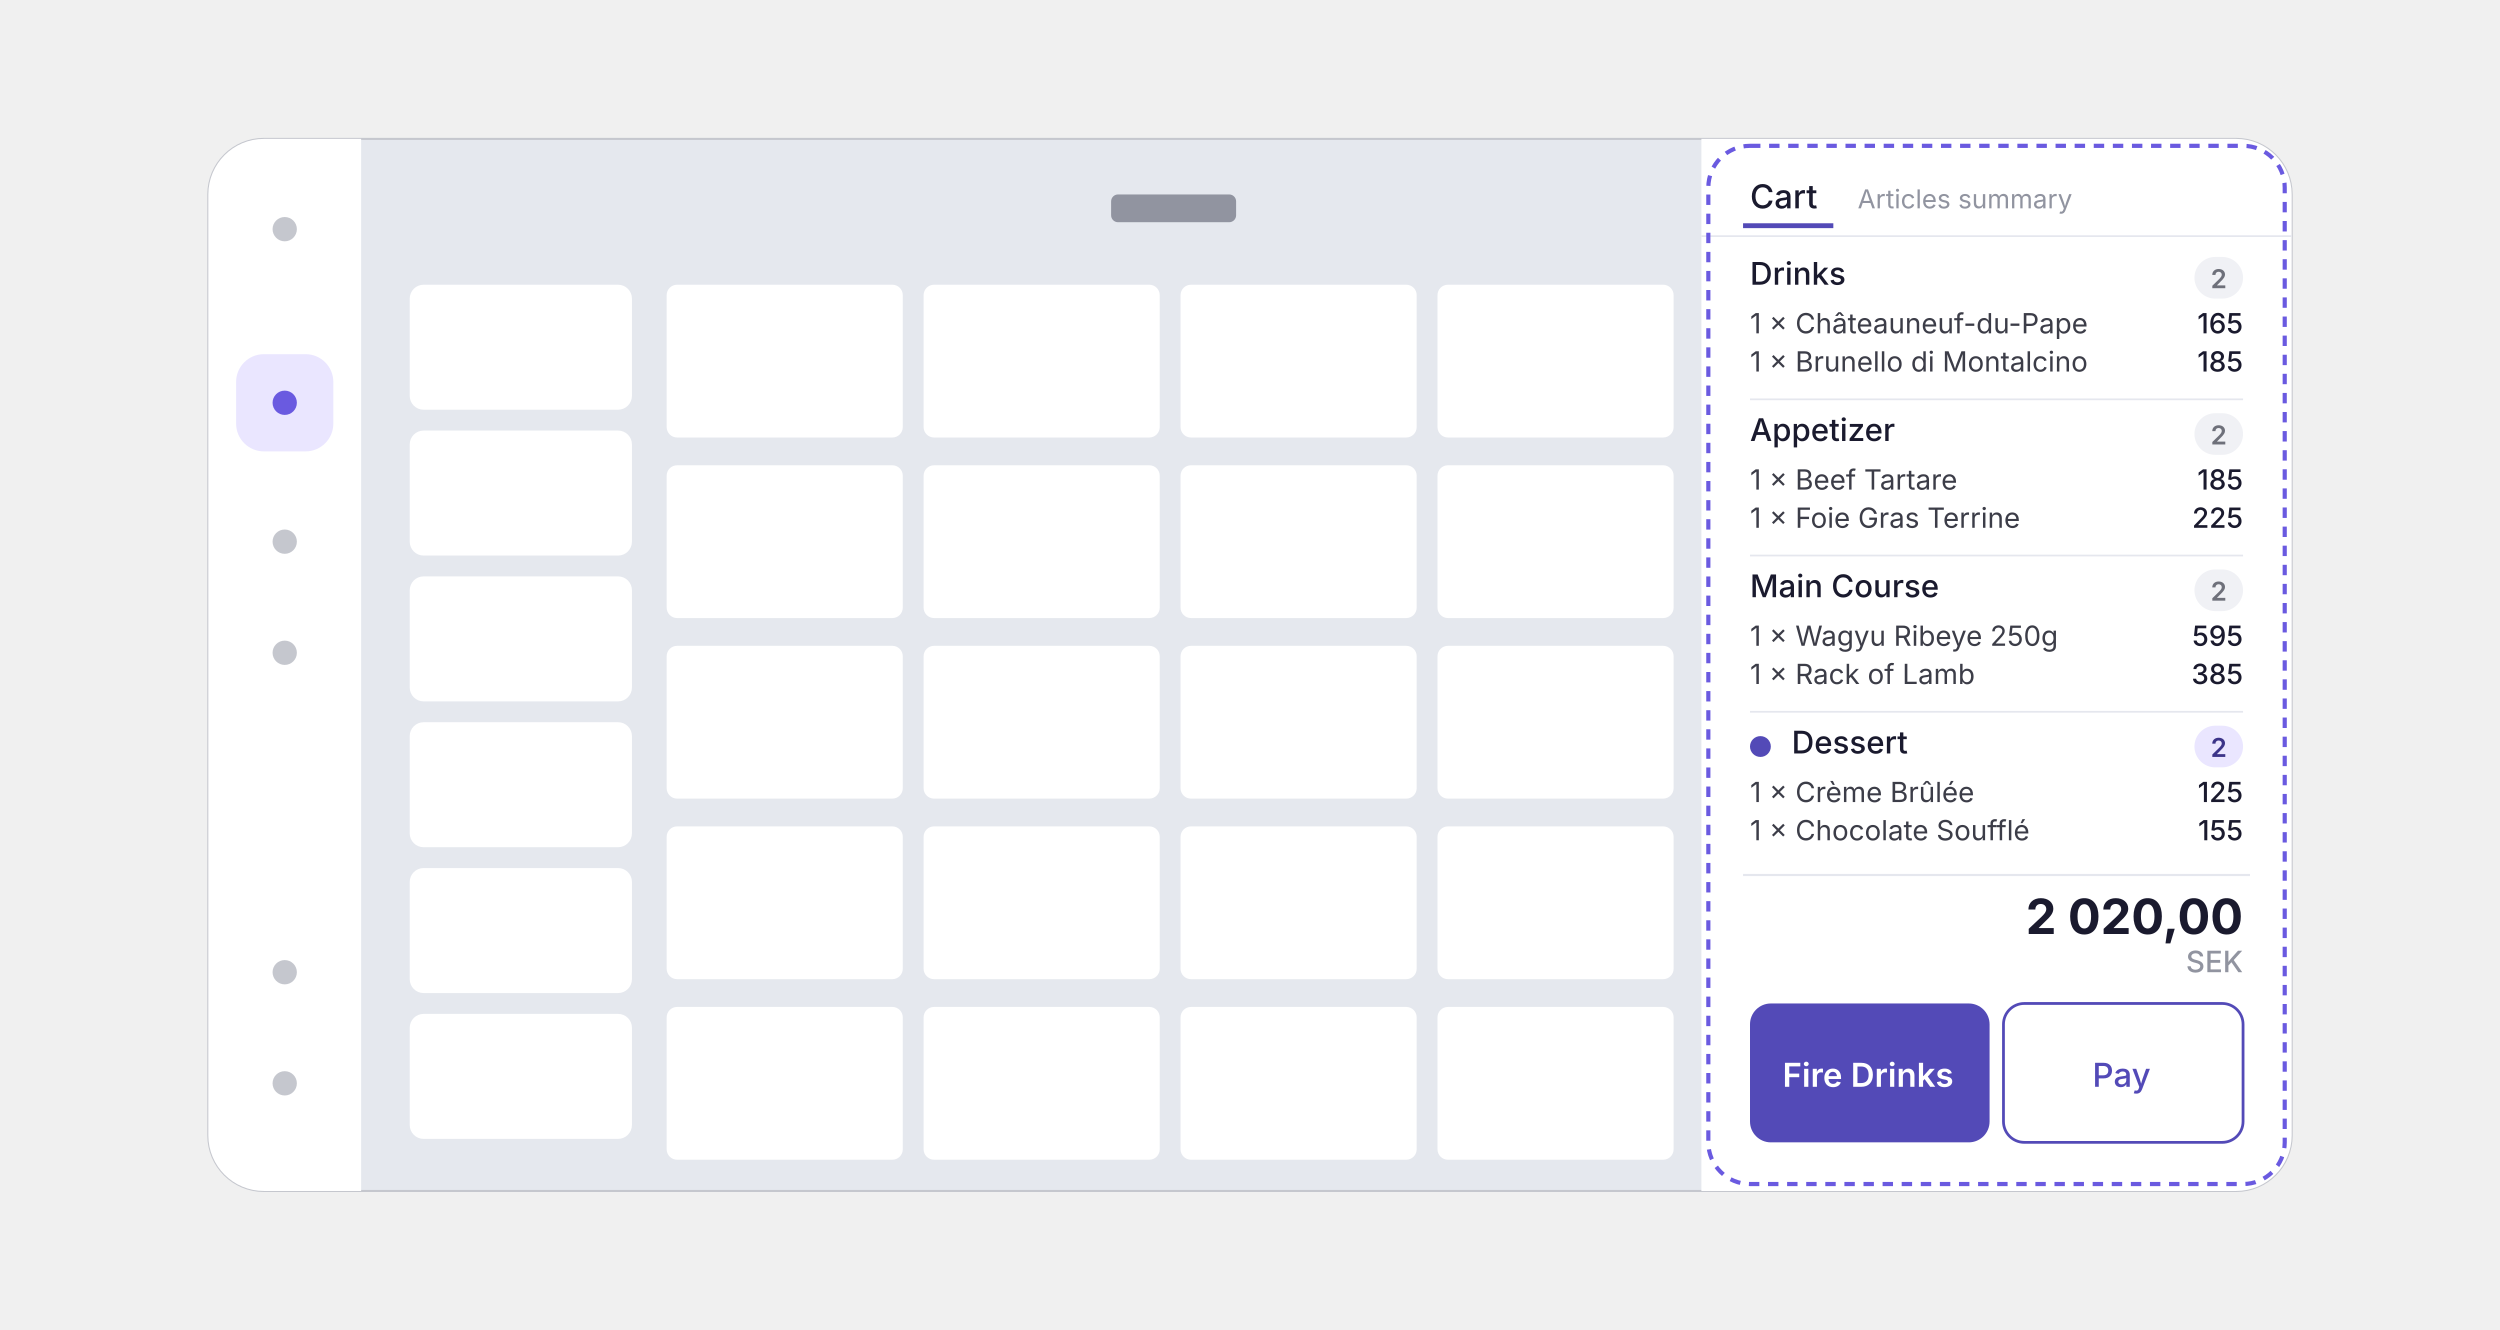
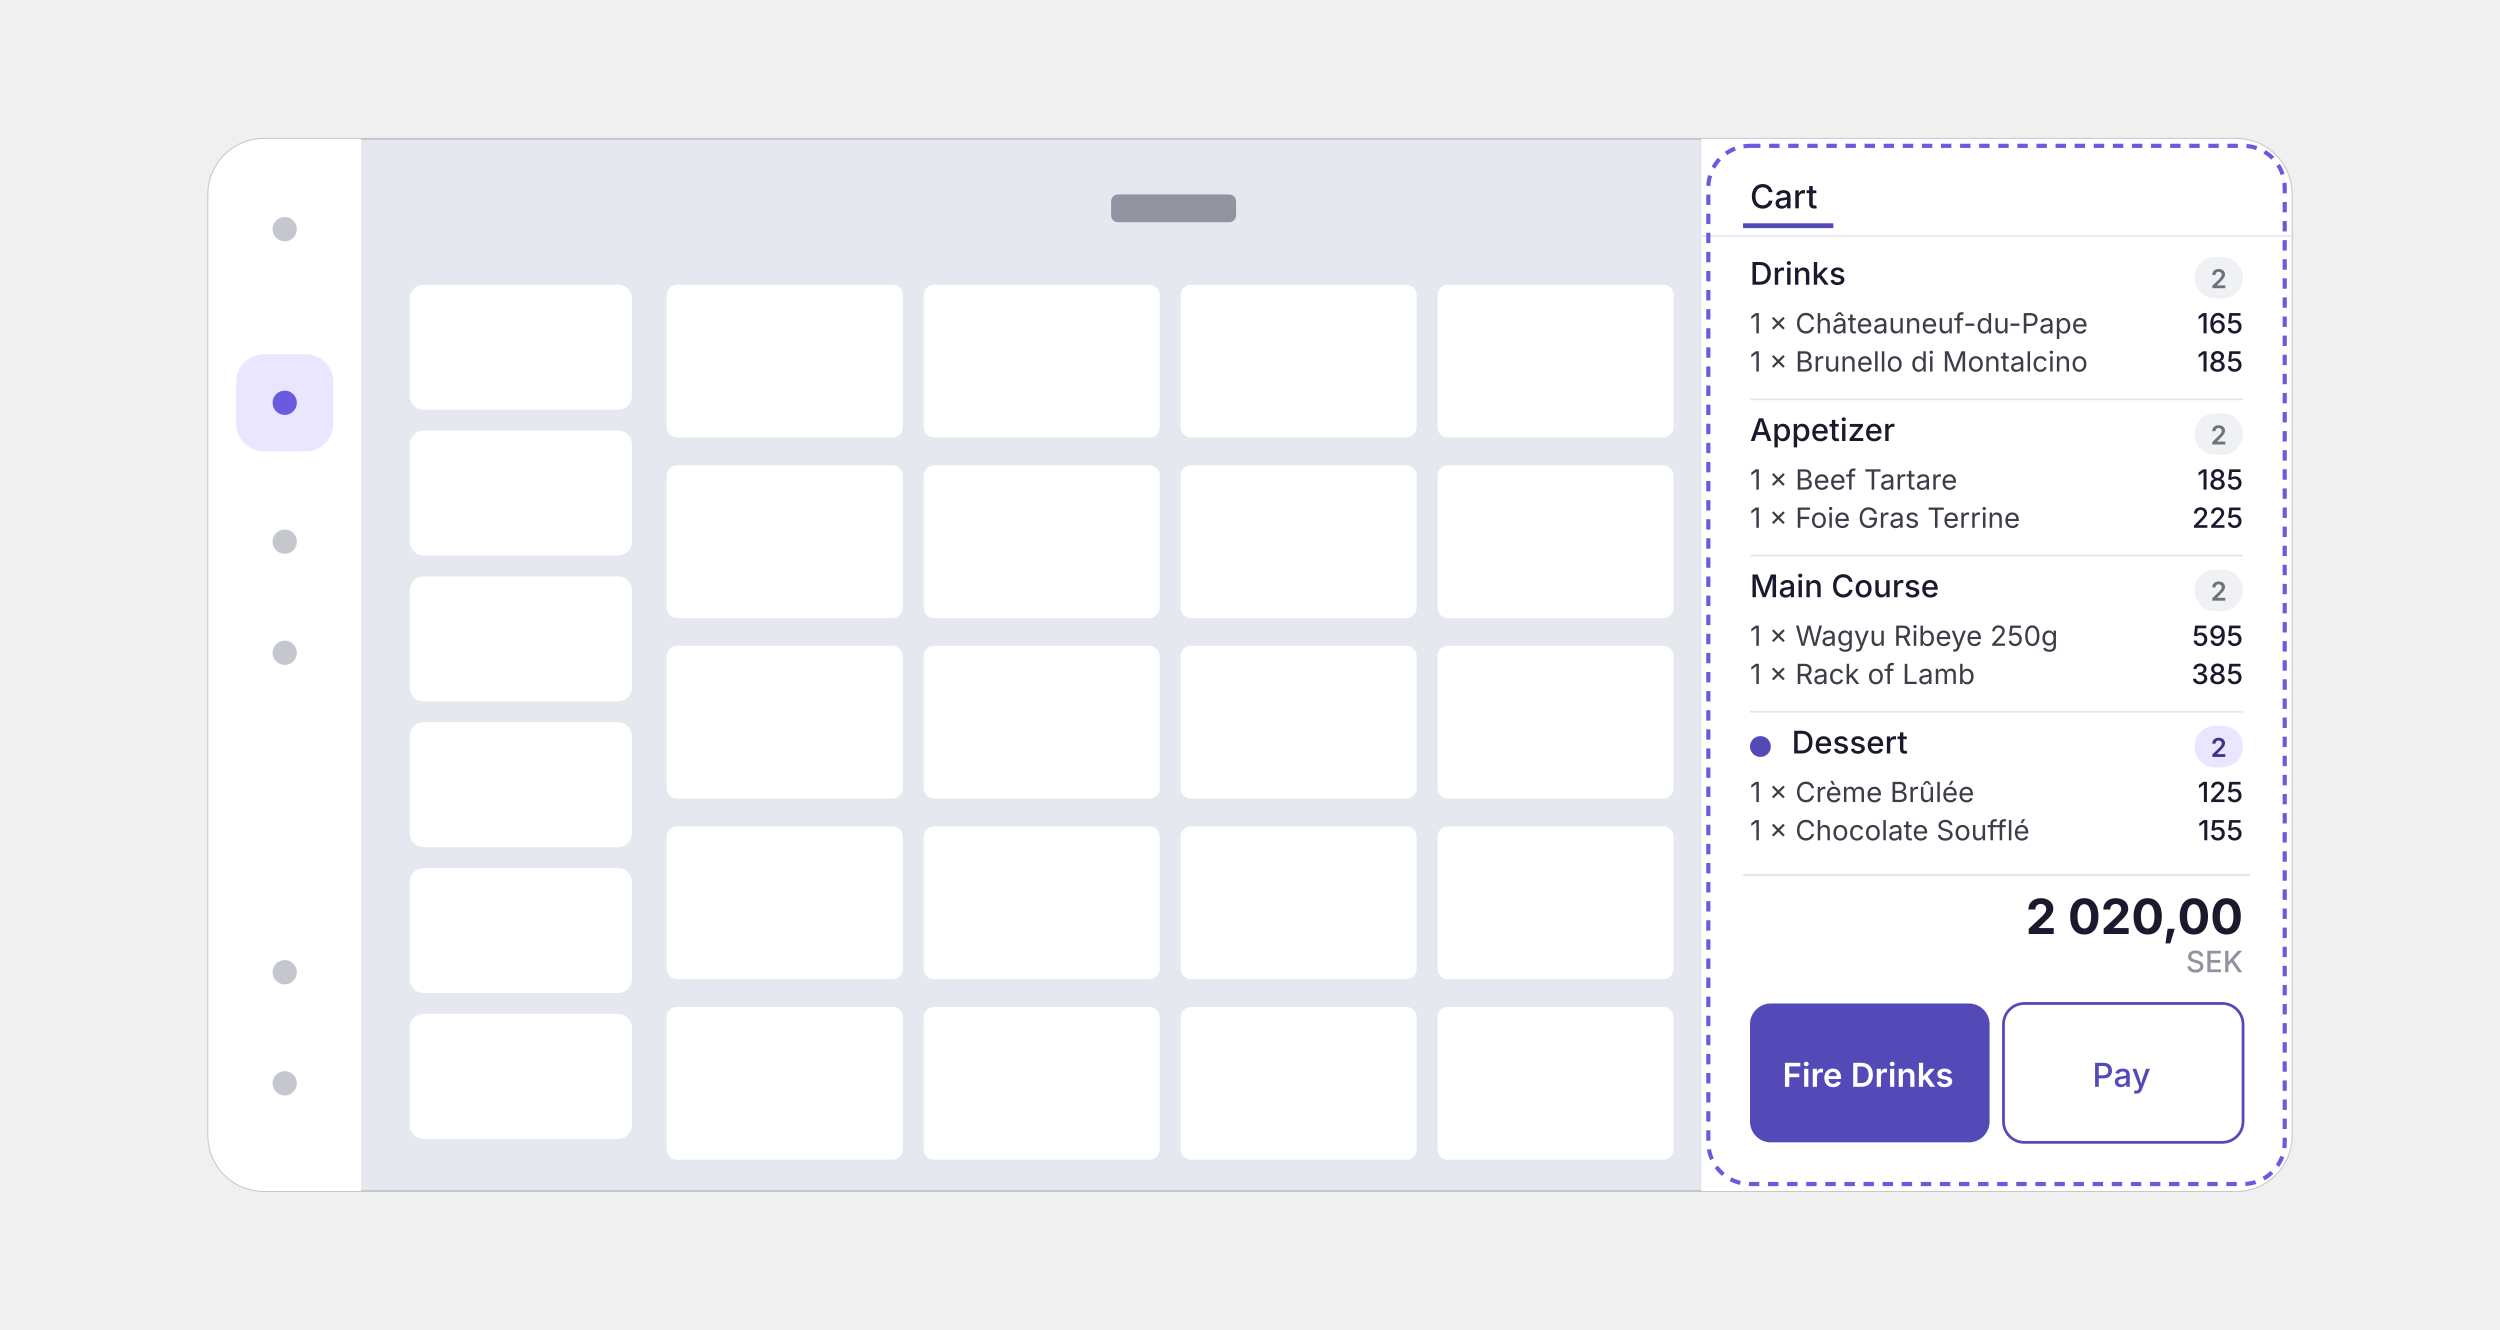
<svg xmlns="http://www.w3.org/2000/svg" width="1440" height="766" viewBox="0 0 720 383" role="img" aria-label="Serving priorities cart preview, light theme">
  <defs>
    <clipPath id="screen-clip-pr-light">
      <rect x="60" y="40" width="600" height="303" rx="16" />
    </clipPath>
    <style>
      .cart-text { font-family: -apple-system, BlinkMacSystemFont, 'Segoe UI', system-ui, sans-serif; }
    </style>
  </defs>
  <rect x="60" y="40" width="600" height="303" rx="16" fill="#E5E8EE" stroke="#C5C7CE" stroke-width="0.6" />
  <g clip-path="url(#screen-clip-pr-light)">
    <rect x="60" y="40" width="44" height="303" fill="#FFFFFF" />
    <circle cx="82" cy="66" r="3.5" fill="#C5C7CE" />
    <rect x="68" y="102" width="28" height="28" rx="8" fill="#EAE6FF" />
    <circle cx="82" cy="116" r="3.5" fill="#6A5AE0" />
    <circle cx="82" cy="156" r="3.5" fill="#C5C7CE" />
    <circle cx="82" cy="188" r="3.5" fill="#C5C7CE" />
    <circle cx="82" cy="280" r="3.5" fill="#C5C7CE" />
    <circle cx="82" cy="312" r="3.5" fill="#C5C7CE" />
    <rect x="320" y="56" width="36" height="8" rx="2" fill="#9194A0" />
    <rect x="118" y="82" width="64" height="36" rx="4" fill="#FFFFFF" />
    <rect x="118" y="124" width="64" height="36" rx="4" fill="#FFFFFF" />
    <rect x="118" y="166" width="64" height="36" rx="4" fill="#FFFFFF" />
    <rect x="118" y="208" width="64" height="36" rx="4" fill="#FFFFFF" />
    <rect x="118" y="250" width="64" height="36" rx="4" fill="#FFFFFF" />
    <rect x="118" y="292" width="64" height="36" rx="4" fill="#FFFFFF" />
    <g fill="#FFFFFF">
      <rect x="192" y="82" width="68" height="44" rx="3" />
      <rect x="266" y="82" width="68" height="44" rx="3" />
      <rect x="340" y="82" width="68" height="44" rx="3" />
      <rect x="414" y="82" width="68" height="44" rx="3" />
      <rect x="192" y="134" width="68" height="44" rx="3" />
      <rect x="266" y="134" width="68" height="44" rx="3" />
      <rect x="340" y="134" width="68" height="44" rx="3" />
      <rect x="414" y="134" width="68" height="44" rx="3" />
      <rect x="192" y="186" width="68" height="44" rx="3" />
      <rect x="266" y="186" width="68" height="44" rx="3" />
      <rect x="340" y="186" width="68" height="44" rx="3" />
      <rect x="414" y="186" width="68" height="44" rx="3" />
      <rect x="192" y="238" width="68" height="44" rx="3" />
      <rect x="266" y="238" width="68" height="44" rx="3" />
      <rect x="340" y="238" width="68" height="44" rx="3" />
      <rect x="414" y="238" width="68" height="44" rx="3" />
      <rect x="192" y="290" width="68" height="44" rx="3" />
      <rect x="266" y="290" width="68" height="44" rx="3" />
      <rect x="340" y="290" width="68" height="44" rx="3" />
      <rect x="414" y="290" width="68" height="44" rx="3" />
    </g>
    <rect x="490" y="40" width="170" height="303" fill="#FFFFFF" />
    <text class="cart-text" x="504" y="60" font-size="9.5" font-weight="500" fill="#1a1a2e">Cart</text>
-     <text class="cart-text" x="535" y="60" font-size="7.5" fill="#9194A0">Articles summary</text>
    <line x1="502" y1="65" x2="528" y2="65" stroke="#534AB7" stroke-width="1.4" />
    <line x1="490" y1="68" x2="660" y2="68" stroke="#E5E7EE" stroke-width="0.5" />
    <text class="cart-text" x="504" y="82" font-size="9" font-weight="500" fill="#1a1a2e">Drinks</text>
    <rect x="632" y="74" width="14" height="12" rx="6" fill="#F0F1F5" />
    <text class="cart-text" x="639" y="83" font-size="7.5" font-weight="600" fill="#6E707A" text-anchor="middle">2</text>
    <text class="cart-text" x="504" y="96" font-size="8" fill="#3C3D48">1 × Châteauneuf-du-Pape</text>
    <text class="cart-text" x="646" y="96" font-size="8" font-weight="500" fill="#1a1a2e" text-anchor="end">165</text>
    <text class="cart-text" x="504" y="107" font-size="8" fill="#3C3D48">1 × Brunello di Montalcino</text>
    <text class="cart-text" x="646" y="107" font-size="8" font-weight="500" fill="#1a1a2e" text-anchor="end">185</text>
    <line x1="504" y1="115" x2="646" y2="115" stroke="#E5E7EE" stroke-width="0.5" />
    <text class="cart-text" x="504" y="127" font-size="9" font-weight="500" fill="#1a1a2e">Appetizer</text>
    <rect x="632" y="119" width="14" height="12" rx="6" fill="#F0F1F5" />
    <text class="cart-text" x="639" y="128" font-size="7.5" font-weight="600" fill="#6E707A" text-anchor="middle">2</text>
    <text class="cart-text" x="504" y="141" font-size="8" fill="#3C3D48">1 × Beef Tartare</text>
    <text class="cart-text" x="646" y="141" font-size="8" font-weight="500" fill="#1a1a2e" text-anchor="end">185</text>
    <text class="cart-text" x="504" y="152" font-size="8" fill="#3C3D48">1 × Foie Gras Terrine</text>
    <text class="cart-text" x="646" y="152" font-size="8" font-weight="500" fill="#1a1a2e" text-anchor="end">225</text>
    <line x1="504" y1="160" x2="646" y2="160" stroke="#E5E7EE" stroke-width="0.5" />
    <text class="cart-text" x="504" y="172" font-size="9" font-weight="500" fill="#1a1a2e">Main Course</text>
    <rect x="632" y="164" width="14" height="12" rx="6" fill="#F0F1F5" />
    <text class="cart-text" x="639" y="173" font-size="7.5" font-weight="600" fill="#6E707A" text-anchor="middle">2</text>
    <text class="cart-text" x="504" y="186" font-size="8" fill="#3C3D48">1 × Wagyu Ribeye 250g</text>
    <text class="cart-text" x="646" y="186" font-size="8" font-weight="500" fill="#1a1a2e" text-anchor="end">595</text>
    <text class="cart-text" x="504" y="197" font-size="8" fill="#3C3D48">1 × Rack of Lamb</text>
    <text class="cart-text" x="646" y="197" font-size="8" font-weight="500" fill="#1a1a2e" text-anchor="end">385</text>
    <line x1="504" y1="205" x2="646" y2="205" stroke="#E5E7EE" stroke-width="0.5" />
    <circle cx="507" cy="215" r="3" fill="#534AB7" />
    <text class="cart-text" x="516" y="217" font-size="9" font-weight="500" fill="#1a1a2e">Dessert</text>
    <rect x="632" y="209" width="14" height="12" rx="6" fill="#EAE6FF" />
    <text class="cart-text" x="639" y="218" font-size="7.5" font-weight="600" fill="#3C3489" text-anchor="middle">2</text>
    <text class="cart-text" x="504" y="231" font-size="8" fill="#3C3D48">1 × Crème Brûlée</text>
    <text class="cart-text" x="646" y="231" font-size="8" font-weight="500" fill="#1a1a2e" text-anchor="end">125</text>
    <text class="cart-text" x="504" y="242" font-size="8" fill="#3C3D48">1 × Chocolate Soufflé</text>
    <text class="cart-text" x="646" y="242" font-size="8" font-weight="500" fill="#1a1a2e" text-anchor="end">155</text>
    <line x1="502" y1="252" x2="648" y2="252" stroke="#E5E7EE" stroke-width="0.6" />
    <text class="cart-text" x="646" y="269" font-size="14" font-weight="700" fill="#1a1a2e" text-anchor="end">2 020,00</text>
    <text class="cart-text" x="646" y="280" font-size="8.5" font-weight="500" fill="#9194A0" text-anchor="end">SEK</text>
    <rect x="504" y="289" width="69" height="40" rx="6" fill="#534AB7" />
    <text class="cart-text" x="538" y="313" font-size="9.5" font-weight="600" fill="#FFFFFF" text-anchor="middle">Fire Drinks</text>
    <rect x="577" y="289" width="69" height="40" rx="6" fill="#FFFFFF" stroke="#534AB7" stroke-width="0.8" />
    <text class="cart-text" x="611" y="313" font-size="9.5" font-weight="500" fill="#534AB7" text-anchor="middle">Pay</text>
  </g>
  <rect x="492" y="42" width="166" height="299" rx="12" fill="none" stroke="#6A5AE0" stroke-width="1.2" stroke-dasharray="3 2.5" />
</svg>
